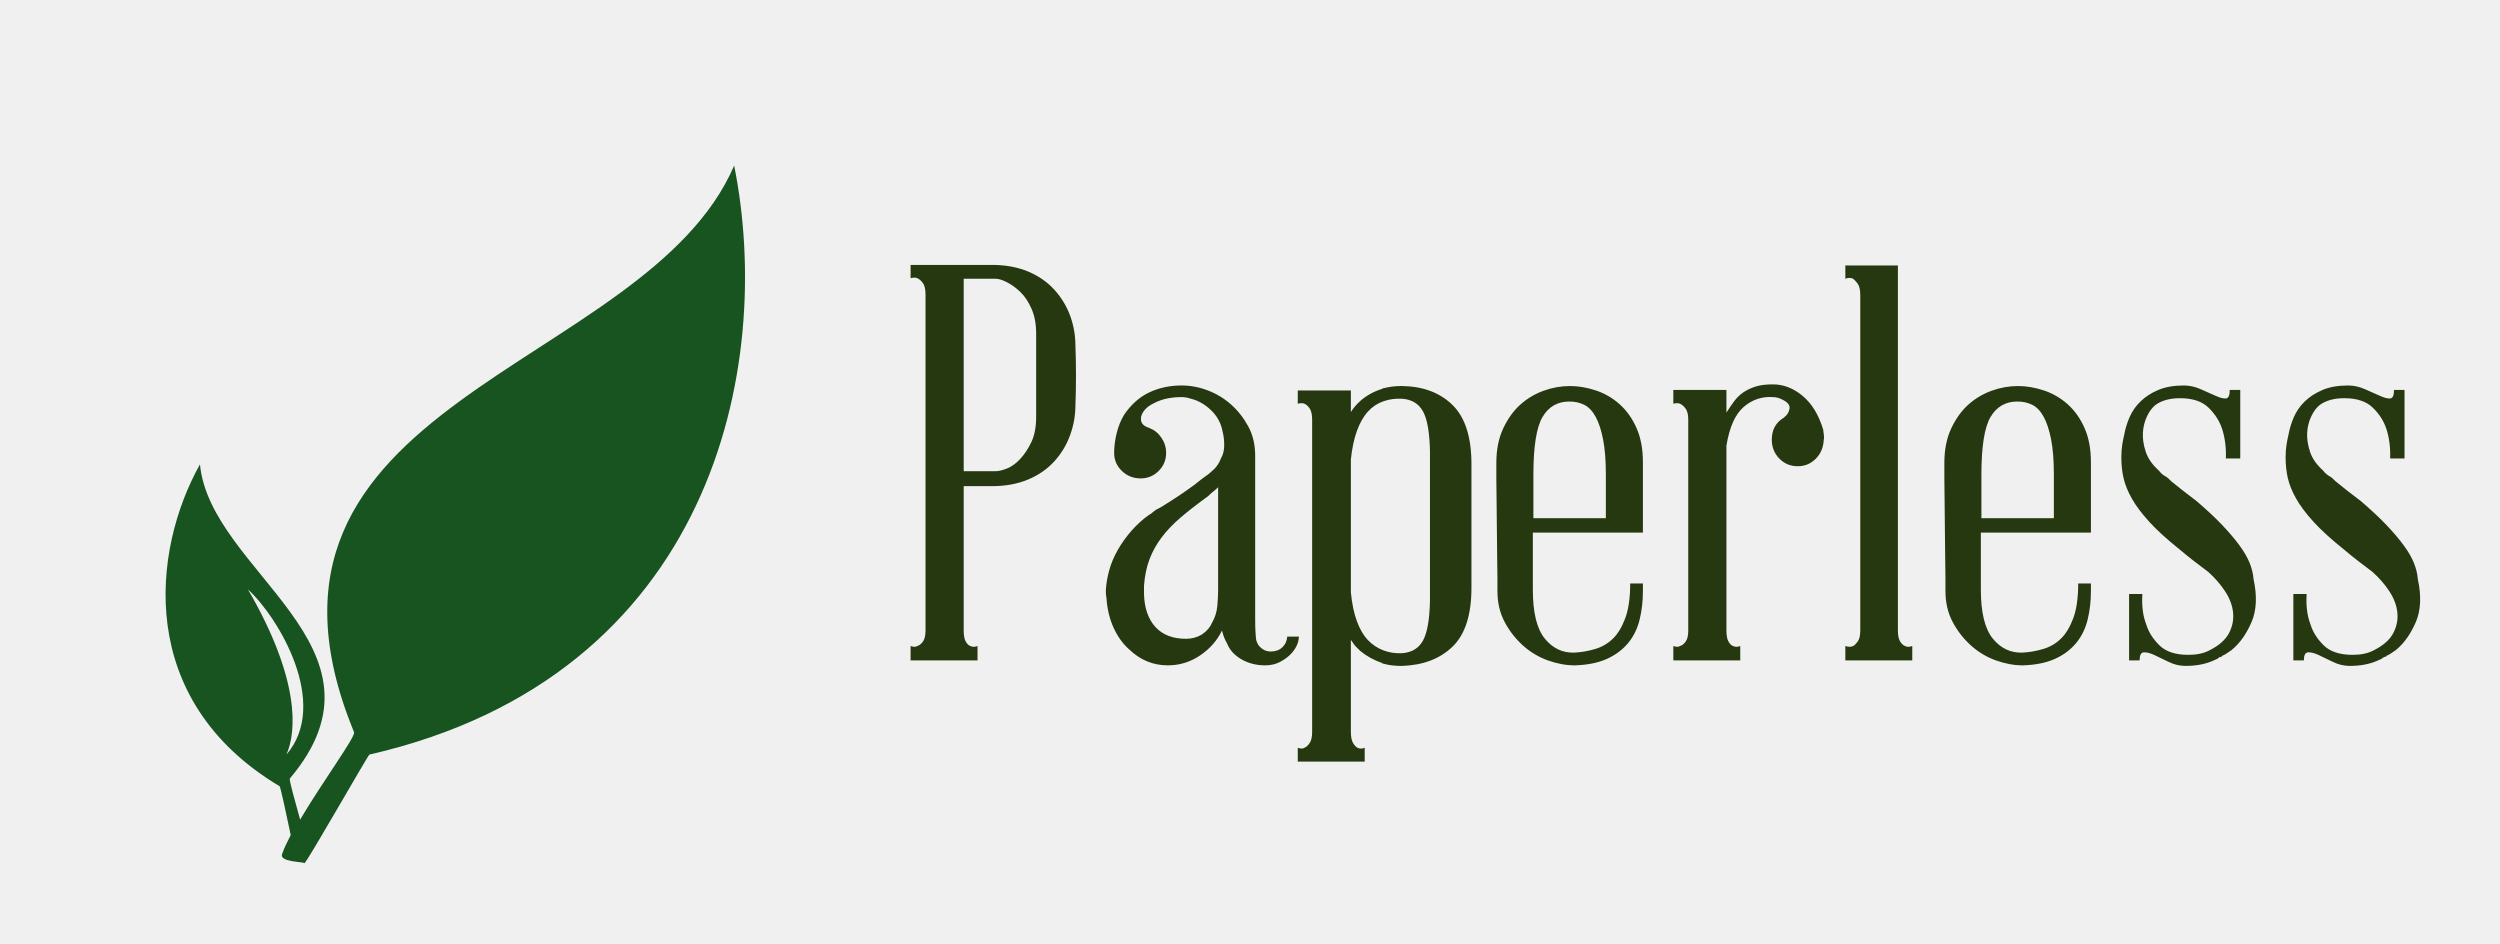
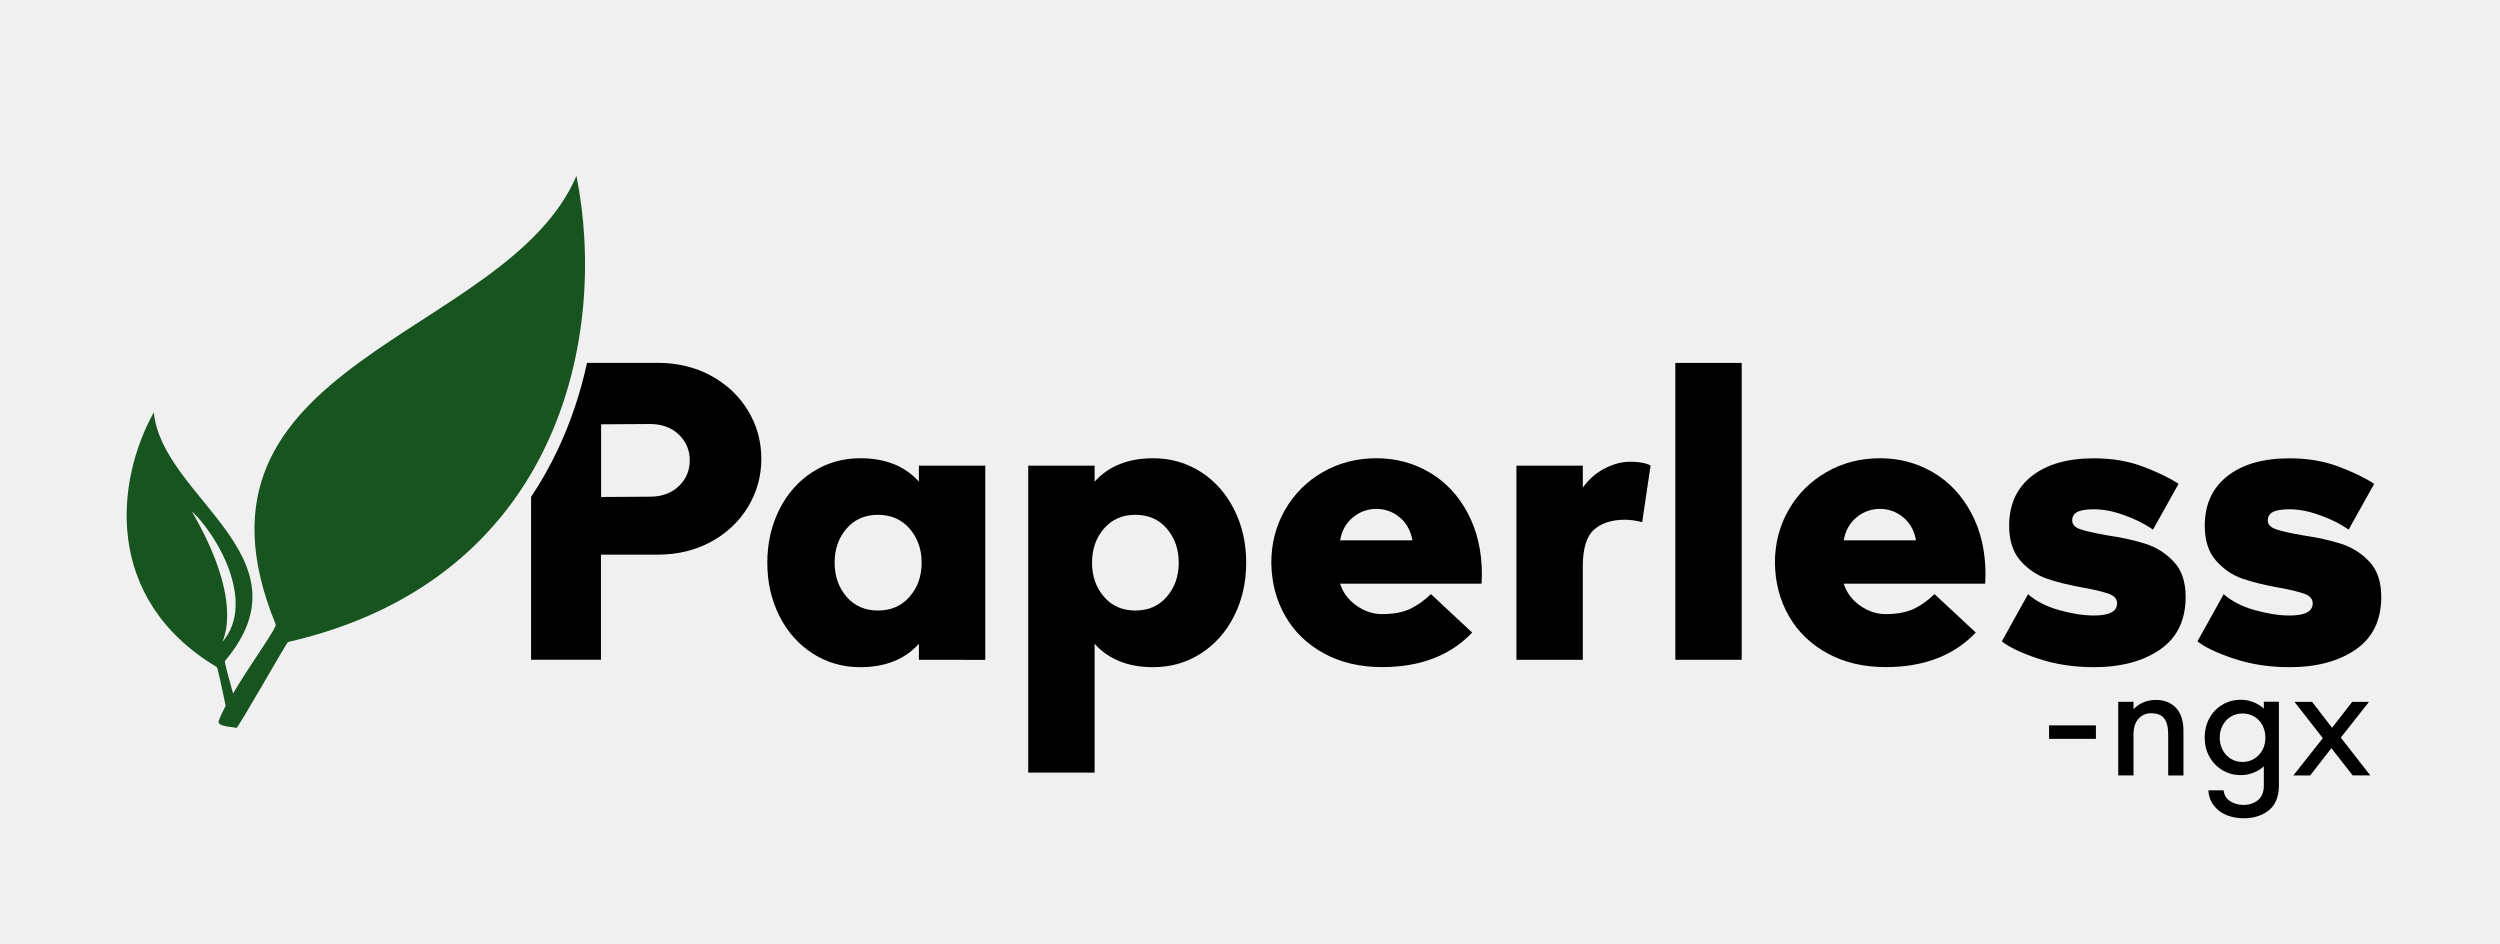
- <svg xmlns="http://www.w3.org/2000/svg" version="1.1" width="3212.766" height="1212.766">
-   <g transform="scale(10.6383) translate(10, 10)">
-     <defs id="SvgjsDefs1018" />
-     <g id="SvgjsG1019" featureKey="root" fill="#ffffff" />
-     <g id="SvgjsG1020" featureKey="symbol1" fill="#17541f" transform="matrix(0.1034157,0,0,0.1034157,1.228766,8.34535)">
-       <defs />
-       <g>
-         <path d="M231 798c-4,-19 -12,-57 -13,-57 -169,-101 -149,-276 -93,-376 12,126 235,213 105,367 -1,2 6,26 12,48 26,-44 65,-97 63,-102 -160,-390 340,-420 444,-662 47,234 -24,596 -426,688 -2,1 -73,126 -76,127 0,-2 -30,-1 -26,-11 2,-6 6,-14 10,-22zm99 -173c-63,-149 122,-313 214,-354 -188,168 -220,293 -214,354zm-104 79c51,-59 -9,-160 -45,-193 61,105 57,166 45,193z" style="fill: #17541f;" />
-       </g>
-     </g>
-     <g id="SvgjsG1021" featureKey="text1" fill="#25380f" transform="matrix(3.340757,0,0,3.340757,98.19599,2.957694)">
-       <path d="M6.5 8.62 q0.02 0.48 0.02 1.09 t-0.02 1.07 q0 0.54 -0.19 1.07 t-0.57 0.95 t-0.95 0.66 t-1.31 0.24 l-1.02 0 l0 5.22 q0 0.28 0.08 0.41 t0.16 0.15 q0.12 0.06 0.26 0 l0 0.52 l-2.42 0 l0 -0.52 q0.16 0.06 0.24 0 q0.1 -0.02 0.2 -0.15 t0.1 -0.41 l0 -12.14 q0 -0.3 -0.1 -0.43 t-0.2 -0.17 q-0.08 -0.04 -0.24 0 l0 -0.48 l2.94 0 q0.74 0 1.31 0.24 t0.95 0.66 t0.57 0.94 t0.19 1.08 z M5.08 8.18 q0 -0.52 -0.17 -0.9 t-0.4 -0.6 t-0.48 -0.35 t-0.43 -0.13 l-1.14 0 l0 6.96 l1.14 0 q0.18 0 0.43 -0.1 t0.48 -0.35 t0.4 -0.61 t0.17 -0.9 l0 -3.02 z M14.58 19.14 q0 0.16 -0.08 0.33 t-0.23 0.32 t-0.38 0.27 t-0.53 0.12 q-0.48 0 -0.86 -0.22 t-0.52 -0.58 q-0.12 -0.2 -0.18 -0.46 q-0.26 0.54 -0.79 0.9 t-1.17 0.36 q-0.8 0 -1.4 -0.58 q-0.34 -0.3 -0.56 -0.78 t-0.26 -1.1 q-0.02 -0.06 -0.02 -0.24 l0 -0.02 q0.02 -0.34 0.12 -0.71 t0.31 -0.74 t0.5 -0.7 t0.63 -0.57 q0.08 -0.04 0.13 -0.09 t0.15 -0.11 l0.06 -0.03 l0.06 -0.03 q0.36 -0.22 0.63 -0.4 t0.49 -0.34 q0.12 -0.08 0.24 -0.18 t0.26 -0.2 q0.18 -0.12 0.34 -0.28 t0.24 -0.38 q0.12 -0.2 0.12 -0.48 t-0.06 -0.5 q-0.08 -0.44 -0.41 -0.76 t-0.73 -0.42 q-0.18 -0.06 -0.34 -0.06 q-0.56 0 -0.96 0.2 q-0.26 0.12 -0.38 0.27 t-0.13 0.28 t0.05 0.21 t0.16 0.12 q0.04 0.02 0.05 0.02 t0.05 0.02 q0.26 0.1 0.43 0.35 t0.17 0.55 q0 0.38 -0.27 0.65 t-0.65 0.27 q-0.4 0 -0.68 -0.27 t-0.28 -0.65 q0 -0.34 0.09 -0.71 t0.27 -0.67 q0.38 -0.56 0.91 -0.81 t1.17 -0.25 q0.48 0 0.95 0.18 t0.84 0.51 t0.62 0.79 t0.25 1.06 l0 5.88 q0 0.36 0.01 0.47 t0.01 0.15 l0 0 q0 0.26 0.16 0.42 t0.38 0.16 q0.26 0 0.42 -0.15 t0.18 -0.39 l0.42 0 z M11.44 18.64 q0.16 -0.28 0.19 -0.6 t0.03 -0.6 l0 -3.7 q-0.08 0.08 -0.17 0.15 t-0.19 0.17 q-0.58 0.42 -0.99 0.77 t-0.69 0.72 t-0.44 0.79 t-0.2 0.96 l0 0.3 q0.02 0.76 0.41 1.19 t1.11 0.43 q0.32 0 0.58 -0.16 q0.26 -0.18 0.36 -0.42 z M18.32 10.08 q1.14 0.02 1.82 0.69 t0.68 2.13 l0 4.48 q0 1.46 -0.68 2.12 t-1.82 0.7 l-0.06 0 q-0.34 0 -0.62 -0.08 l-0.02 0 q-0.02 0 -0.02 -0.02 q-0.46 -0.16 -0.8 -0.44 l-0.19 -0.19 t-0.15 -0.21 l0 3.32 q0 0.28 0.08 0.41 t0.16 0.17 q0.12 0.06 0.26 0 l0 0.5 l-2.42 0 l0 -0.5 q0.16 0.06 0.24 0 q0.1 -0.04 0.19 -0.17 t0.09 -0.41 l0 -11.28 q0 -0.28 -0.09 -0.41 t-0.19 -0.17 q-0.08 -0.04 -0.24 0 l0 -0.48 l1.92 0 l0 0.78 q0.14 -0.22 0.34 -0.4 q0.34 -0.3 0.8 -0.44 q0 -0.02 0.02 -0.02 l0.02 0 q0.32 -0.08 0.62 -0.08 l0.06 0 z M19.32 12.46 l0 -0.02 q-0.02 -1.02 -0.25 -1.44 t-0.75 -0.46 q-0.36 -0.02 -0.68 0.09 t-0.56 0.37 t-0.4 0.7 t-0.22 1.04 l0 4.8 q0.06 0.62 0.22 1.05 t0.4 0.68 t0.56 0.37 t0.68 0.1 q0.52 -0.04 0.75 -0.46 t0.25 -1.44 l0 -0.02 l0 -5.36 z M24.38 10.08 q0.46 0 0.94 0.16 t0.86 0.5 t0.61 0.86 t0.23 1.24 l0 2.02 l0 0.06 l0 0.46 l-3.98 0 l0 2.06 q0 1.24 0.43 1.77 t1.07 0.51 q0.38 -0.02 0.75 -0.13 t0.64 -0.37 t0.45 -0.74 t0.18 -1.26 l0.46 0 l0 0.28 q0 0.54 -0.12 1.03 t-0.42 0.85 t-0.77 0.57 t-1.15 0.23 q-0.48 0 -0.98 -0.18 t-0.9 -0.54 t-0.66 -0.85 t-0.26 -1.11 l0 -0.47 t-0.01 -0.77 t-0.01 -0.95 t-0.01 -0.99 t-0.01 -0.87 l0 -0.59 q0 -0.72 0.25 -1.25 t0.62 -0.86 t0.84 -0.5 t0.95 -0.17 z M25.68 14.86 l0 -1.58 q0 -0.76 -0.1 -1.27 t-0.27 -0.82 t-0.41 -0.43 t-0.54 -0.12 q-0.64 0 -0.97 0.56 t-0.33 2.08 l0 1.58 l2.62 0 z M33.54 11.66 q0 0.04 0.02 0.16 t0 0.2 q-0.02 0.42 -0.29 0.69 t-0.65 0.27 q-0.4 0 -0.67 -0.28 t-0.27 -0.68 q0 -0.5 0.38 -0.76 q0.04 -0.02 0.05 -0.03 l0.03 -0.03 q0.14 -0.1 0.18 -0.29 t-0.24 -0.33 q-0.18 -0.1 -0.36 -0.1 q-0.6 -0.04 -1.06 0.36 t-0.62 1.4 l0 6.68 q0 0.28 0.08 0.41 t0.16 0.15 q0.12 0.06 0.26 0 l0 0.52 l-2.42 0 l0 -0.52 q0.16 0.06 0.24 0 q0.1 -0.02 0.2 -0.15 t0.1 -0.41 l0 -7.62 q0 -0.28 -0.1 -0.41 t-0.2 -0.17 q-0.08 -0.04 -0.24 0 l0 -0.5 l1.92 0 l0 0.82 q0.14 -0.22 0.28 -0.41 t0.33 -0.32 t0.44 -0.21 t0.63 -0.08 q0.58 0 1.08 0.42 t0.74 1.22 z M36.24 18.92 q0 0.28 0.09 0.41 t0.17 0.15 q0.1 0.06 0.26 0 l0 0.52 l-2.42 0 l0 -0.52 q0.16 0.06 0.28 0 q0.06 -0.02 0.16 -0.15 t0.1 -0.41 l0 -12.12 q0 -0.3 -0.1 -0.43 t-0.16 -0.17 q-0.12 -0.06 -0.28 0 l0 -0.48 l1.9 0 l0 1.08 l0 12.12 z M40.58 10.08 q0.46 0 0.94 0.16 t0.86 0.5 t0.61 0.86 t0.23 1.24 l0 2.02 l0 0.06 l0 0.46 l-3.98 0 l0 2.06 q0 1.24 0.43 1.77 t1.07 0.51 q0.38 -0.02 0.75 -0.13 t0.64 -0.37 t0.45 -0.74 t0.18 -1.26 l0.46 0 l0 0.28 q0 0.54 -0.12 1.03 t-0.42 0.85 t-0.77 0.57 t-1.15 0.23 q-0.48 0 -0.98 -0.18 t-0.9 -0.54 t-0.66 -0.85 t-0.26 -1.11 l0 -0.47 t-0.01 -0.77 t-0.01 -0.95 t-0.01 -0.99 t-0.01 -0.87 l0 -0.59 q0 -0.72 0.25 -1.25 t0.62 -0.86 t0.84 -0.5 t0.95 -0.17 z M41.88 14.86 l0 -1.58 q0 -0.76 -0.1 -1.27 t-0.27 -0.82 t-0.41 -0.43 t-0.54 -0.12 q-0.64 0 -0.97 0.56 t-0.33 2.08 l0 1.58 l2.62 0 z M47.88 19.88 q-0.02 0.02 -0.03 0.02 t-0.03 0.02 l-0.02 0.02 q-0.04 0.02 -0.09 0.04 t-0.09 0.04 q-0.42 0.18 -0.98 0.18 q-0.32 0 -0.62 -0.15 t-0.52 -0.25 t-0.37 -0.09 t-0.15 0.29 l-0.38 0 l0 -2.4 l0.48 0 q-0.04 0.64 0.14 1.1 q0.12 0.4 0.47 0.75 t1.05 0.35 q0.46 0 0.76 -0.16 q0.52 -0.26 0.71 -0.62 t0.15 -0.75 t-0.29 -0.77 t-0.61 -0.7 q-0.24 -0.18 -0.5 -0.38 t-0.52 -0.42 q-0.7 -0.56 -1.11 -1.01 t-0.63 -0.84 t-0.3 -0.74 t-0.08 -0.75 q0 -0.24 0.03 -0.44 t0.07 -0.36 q0.06 -0.34 0.2 -0.66 t0.4 -0.57 t0.64 -0.41 t0.92 -0.16 q0.3 0 0.6 0.13 t0.54 0.24 t0.38 0.1 t0.14 -0.31 l0.38 0 l0 2.48 l-0.52 0 q0.02 -0.6 -0.14 -1.08 q-0.14 -0.42 -0.49 -0.76 t-1.03 -0.34 q-0.54 0 -0.88 0.24 q-0.18 0.14 -0.31 0.41 t-0.15 0.59 t0.1 0.69 t0.48 0.69 q0.04 0.06 0.11 0.12 t0.15 0.1 q0.06 0.04 0.1 0.08 l0.08 0.08 q0.22 0.18 0.45 0.36 t0.47 0.36 q0.56 0.48 0.93 0.87 t0.62 0.73 t0.37 0.64 t0.14 0.58 q0.2 0.92 -0.07 1.55 t-0.69 0.99 l-0.02 0 q0 0.04 -0.04 0.04 q-0.04 0.04 -0.08 0.06 l-0.12 0.08 t-0.12 0.06 l0 0.02 q-0.02 0 -0.04 0.01 t-0.04 0.01 z M53.82 19.88 q-0.02 0.02 -0.03 0.02 t-0.03 0.02 l-0.02 0.02 q-0.04 0.02 -0.09 0.04 t-0.09 0.04 q-0.42 0.18 -0.98 0.18 q-0.32 0 -0.62 -0.15 t-0.52 -0.25 t-0.37 -0.09 t-0.15 0.29 l-0.38 0 l0 -2.4 l0.48 0 q-0.04 0.64 0.14 1.1 q0.12 0.4 0.47 0.75 t1.05 0.35 q0.46 0 0.76 -0.16 q0.52 -0.26 0.71 -0.62 t0.15 -0.75 t-0.29 -0.77 t-0.61 -0.7 q-0.24 -0.18 -0.5 -0.38 t-0.52 -0.42 q-0.7 -0.56 -1.11 -1.01 t-0.63 -0.84 t-0.3 -0.74 t-0.08 -0.75 q0 -0.24 0.03 -0.44 t0.07 -0.36 q0.06 -0.34 0.2 -0.66 t0.4 -0.57 t0.64 -0.41 t0.92 -0.16 q0.3 0 0.6 0.13 t0.54 0.24 t0.38 0.1 t0.14 -0.31 l0.38 0 l0 2.48 l-0.52 0 q0.02 -0.6 -0.14 -1.08 q-0.14 -0.42 -0.49 -0.76 t-1.03 -0.34 q-0.54 0 -0.88 0.24 q-0.18 0.14 -0.31 0.41 t-0.15 0.59 t0.1 0.69 t0.48 0.69 q0.04 0.06 0.11 0.12 t0.15 0.1 q0.06 0.04 0.1 0.08 l0.08 0.08 q0.22 0.18 0.45 0.36 t0.47 0.36 q0.56 0.48 0.93 0.87 t0.62 0.73 t0.37 0.64 t0.14 0.58 q0.2 0.92 -0.07 1.55 t-0.69 0.99 l-0.02 0 q0 0.04 -0.04 0.04 q-0.04 0.04 -0.08 0.06 l-0.12 0.08 t-0.12 0.06 l0 0.02 q-0.02 0 -0.04 0.01 t-0.04 0.01 z" />
-     </g>
+ <svg xmlns="http://www.w3.org/2000/svg" version="1.1" id="Layer_1" x="0px" y="0px" viewBox="0 0 3212.8 1212.8" style="enable-background:new 0 0 3212.8 1212.8;" xml:space="preserve">
+   <style type="text/css">
+ 	.st0{fill:#17541F;}
+ </style>
+   <path d="M1180.9,847.9v-20.6c-18,20-43.1,30.1-75.4,30.1c-22.4,0-42.8-5.8-61-17.5c-18.3-11.7-32.5-27.8-42.9-48.3  c-10.3-20.5-15.5-43.3-15.5-68.4c0-25.1,5.2-48,15.5-68.5s24.6-36.6,42.9-48.3s38.6-17.5,61-17.5c32.3,0,57.5,10,75.4,30.1v-20.6  h85.3V848L1180.9,847.9L1180.9,847.9z M1184.4,723.1c0-17.4-5.2-31.9-15.5-43.8c-10.3-11.8-23.9-17.7-40.6-17.7  c-16.8,0-30.2,5.9-40.4,17.7c-10.2,11.8-15.3,26.4-15.3,43.8c0,17.4,5.1,31.9,15.3,43.8c10.2,11.8,23.6,17.7,40.4,17.7  s30.3-5.9,40.6-17.7C1179.3,755.1,1184.4,740.5,1184.4,723.1z" />
+   <path d="M1543.1,606.4c18.3,11.7,32.5,27.8,42.9,48.3c10.3,20.5,15.5,43.3,15.5,68.5c0,25.1-5.2,48-15.5,68.4  c-10.3,20.5-24.6,36.6-42.9,48.3s-38.6,17.5-61,17.5c-32.3,0-57.5-10-75.4-30.1v165.6h-85.3V598.4h85.3V619  c18-20,43.1-30.1,75.4-30.1C1504.5,588.9,1524.8,594.8,1543.1,606.4z M1514.8,723.1c0-17.4-5.1-31.9-15.3-43.8  c-10.2-11.8-23.6-17.7-40.4-17.7s-30.2,5.9-40.4,17.7c-10.2,11.8-15.3,26.4-15.3,43.8c0,17.4,5.1,31.9,15.3,43.8  c10.2,11.8,23.6,17.7,40.4,17.7s30.2-5.9,40.4-17.7C1509.7,755.1,1514.8,740.5,1514.8,723.1z" />
+   <path d="M1838.9,763.5l53,49.4c-28.1,29.6-66.7,44.4-115.8,44.4c-28.1,0-53-5.8-74.5-17.5s-38.2-27.7-49.8-48  c-11.7-20.3-17.7-43.2-18-68.7c0-24.8,5.9-47.5,17.7-68c11.8-20.5,28.1-36.7,48.7-48.5s43.5-17.7,68.7-17.7  c24.8,0,47.6,6.1,68.2,18.2c20.6,12.1,37,29.5,49.1,52.3c12.1,22.7,18.2,49.1,18.2,79l-0.4,11.7h-181.8  c3.6,11.4,10.5,20.7,20.9,28.1c10.3,7.3,21.3,11,33,11c14.4,0,26.3-2.2,35.7-6.5C1821.1,778.3,1830.2,771.9,1838.9,763.5z   M1722.2,694.4h92.9c-2.1-12.3-7.5-22.1-16.2-29.4c-8.7-7.3-18.7-11-30.1-11s-21.5,3.7-30.3,11S1724.3,682.1,1722.2,694.4z" />
+   <path d="M2034.1,626.6c7.8-10.8,17.2-19,28.3-24.7s22-8.5,32.8-8.5c11.4,0,20,1.6,26,4.9l-10.8,72.7c-8.4-2.1-15.7-3.1-22-3.1  c-17.1,0-30.4,4.3-39.9,12.8c-9.6,8.5-14.4,24.2-14.4,46.9v120.3h-85.3V598.4h85.3V626.6L2034.1,626.6z" />
+   <path d="M2238.3,466.4v381.5H2153V466.4H2238.3z" />
+   <path d="M2486.1,763.5l53,49.4c-28.1,29.6-66.7,44.4-115.8,44.4c-28.1,0-53-5.8-74.5-17.5s-38.2-27.7-49.8-48  c-11.7-20.3-17.7-43.2-18-68.7c0-24.8,5.9-47.5,17.7-68s28.1-36.7,48.7-48.5c20.6-11.8,43.5-17.7,68.7-17.7  c24.8,0,47.6,6.1,68.2,18.2c20.6,12.1,37,29.5,49.1,52.3c12.1,22.7,18.2,49.1,18.2,79l-0.4,11.7h-181.8  c3.6,11.4,10.5,20.7,20.9,28.1c10.3,7.3,21.3,11,33,11c14.4,0,26.3-2.2,35.7-6.5C2468.4,778.3,2477.4,771.9,2486.1,763.5z   M2369.4,694.4h92.9c-2.1-12.3-7.5-22.1-16.2-29.4c-8.7-7.3-18.7-11-30.1-11s-21.5,3.7-30.3,11  C2377,672.3,2371.5,682.1,2369.4,694.4z" />
+   <path d="M2691.2,654.5c-9.9,0-17.1,1.1-21.5,3.4c-4.5,2.2-6.7,5.9-6.7,11s3.4,8.8,10.3,11.2c6.9,2.4,18,4.9,33.2,7.6  c20,3,37,6.7,50.9,11.2s26,12.1,36.1,22.9c10.2,10.8,15.3,25.9,15.3,45.3c0,29.9-10.9,52.4-32.8,67.6  c-21.8,15.1-50.3,22.7-85.3,22.7c-25.7,0-49.5-3.7-71.4-11c-21.8-7.3-37.4-14.7-46.7-22.2l33.7-60.6c10.2,9,23.4,15.8,39.7,20.4  c16.3,4.6,31.3,7,45.1,7c19.7,0,29.6-5.2,29.6-15.7c0-5.4-3.3-9.4-9.9-11.9c-6.6-2.5-17.2-5.2-31.9-7.9c-18.9-3.3-34.9-7.2-48-11.7  c-13.2-4.5-24.6-12.2-34.3-23.1c-9.7-10.9-14.6-26-14.6-45.1c0-27.2,9.7-48.5,29-63.7c19.3-15.3,46-22.9,80.1-22.9  c23.3,0,44.4,3.6,63.3,10.8c18.9,7.2,34,14.5,45.3,22l-32.8,58.8c-10.8-7.5-23.2-13.7-37.3-18.6  C2715.8,656.9,2702.9,654.5,2691.2,654.5z" />
+   <path d="M2942.6,654.5c-9.9,0-17.1,1.1-21.5,3.4c-4.5,2.2-6.7,5.9-6.7,11s3.4,8.8,10.3,11.2c6.9,2.4,18,4.9,33.2,7.6  c20,3,37,6.7,50.9,11.2s26,12.1,36.1,22.9c10.2,10.8,15.3,25.9,15.3,45.3c0,29.9-10.9,52.4-32.8,67.6  c-21.8,15.1-50.3,22.7-85.3,22.7c-25.7,0-49.5-3.7-71.4-11c-21.8-7.3-37.4-14.7-46.7-22.2l33.7-60.6c10.2,9,23.4,15.8,39.7,20.4  c16.3,4.6,31.3,7,45.1,7c19.8,0,29.6-5.2,29.6-15.7c0-5.4-3.3-9.4-9.9-11.9c-6.6-2.5-17.2-5.2-31.9-7.9c-18.9-3.3-34.9-7.2-48-11.7  c-13.2-4.5-24.6-12.2-34.3-23.1s-14.6-26-14.6-45.1c0-27.2,9.7-48.5,29-63.7c19.3-15.3,46-22.9,80.1-22.9c23.3,0,44.4,3.6,63.3,10.8  c18.9,7.2,34,14.5,45.3,22l-32.8,58.8c-10.8-7.5-23.2-13.7-37.3-18.6C2967.1,656.9,2954.2,654.5,2942.6,654.5z" />
+   <g>
+     <path d="M2633.3,932.2h60.2v17.3h-60.2V932.2z" />
+     <path d="M2754.5,902.6c4.9-2,10.2-3.1,16-3.1c10.9,0,19.5,3.4,25.9,10.2s9.6,16.7,9.6,29.6v57.3h-19.6V944c0-9.3-1.7-16.2-5.1-20.7   c-3.4-4.5-9.1-6.7-17-6.7c-6.5,0-11.8,2.4-16.1,7.1c-4.3,4.8-6.4,11.5-6.4,20.2v52.6h-19.6v-94.6h19.6v9.5   C2745.5,907.6,2749.7,904.6,2754.5,902.6z" />
+     <path d="M2915.6,1041.4c-8.6,6.8-19.4,10.2-32.3,10.2c-7.9,0-15.2-1.4-21.9-4.1s-12.1-6.8-16.3-12.2c-4.2-5.4-6.6-11.9-7.1-19.6   h19.6c0.7,6.1,3.5,10.8,8.4,13.9c4.9,3.2,10.7,4.8,17.4,4.8c7,0,13.1-2,18.2-6c5.1-4,7.7-10.3,7.7-18.9v-24.7   c-3.6,3.4-8,6.2-13.3,8.2c-5.2,2.1-10.7,3.1-16.3,3.1c-8.7,0-16.6-2.1-23.7-6.4c-7.1-4.3-12.6-10-16.7-17.3c-4-7.3-6-15.5-6-24.6   s2-17.3,6-24.7s9.6-13.2,16.7-17.4c7.1-4.3,15-6.4,23.7-6.4c5.7,0,11.1,1,16.3,3.1s9.6,4.8,13.3,8.2v-8.8h19.4v107.8   C2928.5,1024.1,2924.2,1034.6,2915.6,1041.4z M2907.5,963.9c2.6-4.7,3.8-10,3.8-15.9s-1.3-11.2-3.8-16c-2.6-4.8-6.1-8.5-10.5-11.1   c-4.5-2.7-9.5-4-15.1-4c-5.8,0-10.9,1.4-15.4,4.3c-4.5,2.8-7.9,6.6-10.3,11.4c-2.4,4.8-3.6,9.9-3.6,15.5c0,5.4,1.2,10.5,3.6,15.3   c2.4,4.8,5.8,8.6,10.3,11.5s9.6,4.3,15.4,4.3c5.6,0,10.6-1.4,15.1-4.1C2901.4,972.3,2904.9,968.6,2907.5,963.9z" />
+     <path d="M2968.8,996.6h-21.6l37.9-48l-36.4-46.6h22.6l25.7,33.3l25.8-33.3h21.6l-36.2,45.9l37.9,48.6h-22.6l-27.4-35L2968.8,996.6z   " />
  </g>
+   <path d="M961.1,527.4c-11.5-18.9-27.4-33.7-47.6-44.7c-20.2-10.9-43-16.4-68.5-16.4h-90.6c-8.6,39.6-21.3,77.2-38,112.4  c-10,21-21.3,41-33.9,59.9v209.2h89.8v-135H845c25.4,0,48.3-5.5,68.5-16.4s36.1-25.8,47.6-44.7s17.3-39.5,17.3-61.9  C978.4,567.1,972.7,546.3,961.1,527.4z M872.3,624.8c-9.4,9-21.8,13.5-37,13.5l-62.8,0.4v-93.4l62.8-0.4c15.3,0,27.6,4.5,37,13.5  s14.1,20,14.1,33.2C886.4,604.8,881.7,615.9,872.3,624.8z" />
+   <path class="st0" d="M290,906.9c-3.5-16.5-10.4-49.6-11.3-49.6c-147.1-88-129.7-240.3-81-327.4c10.4,109.7,204.6,185.4,91.4,319.5  c-0.9,1.7,5.2,22.6,10.4,41.8c22.6-38.3,56.6-84.4,54.8-88.8C215,462.9,650.3,436.8,740.8,226.1c40.9,203.7-20.9,518.9-370.8,599  c-1.7,0.9-63.5,109.7-66.2,110.6c0-1.7-26.1-0.9-22.6-9.6C283.1,920.8,286.5,913.9,290,906.9L290,906.9z M285.7,825.1  c44.4-51.4-7.8-139.3-39.2-168C299.6,748.4,296.1,801.5,285.7,825.1L285.7,825.1z" />
</svg>
